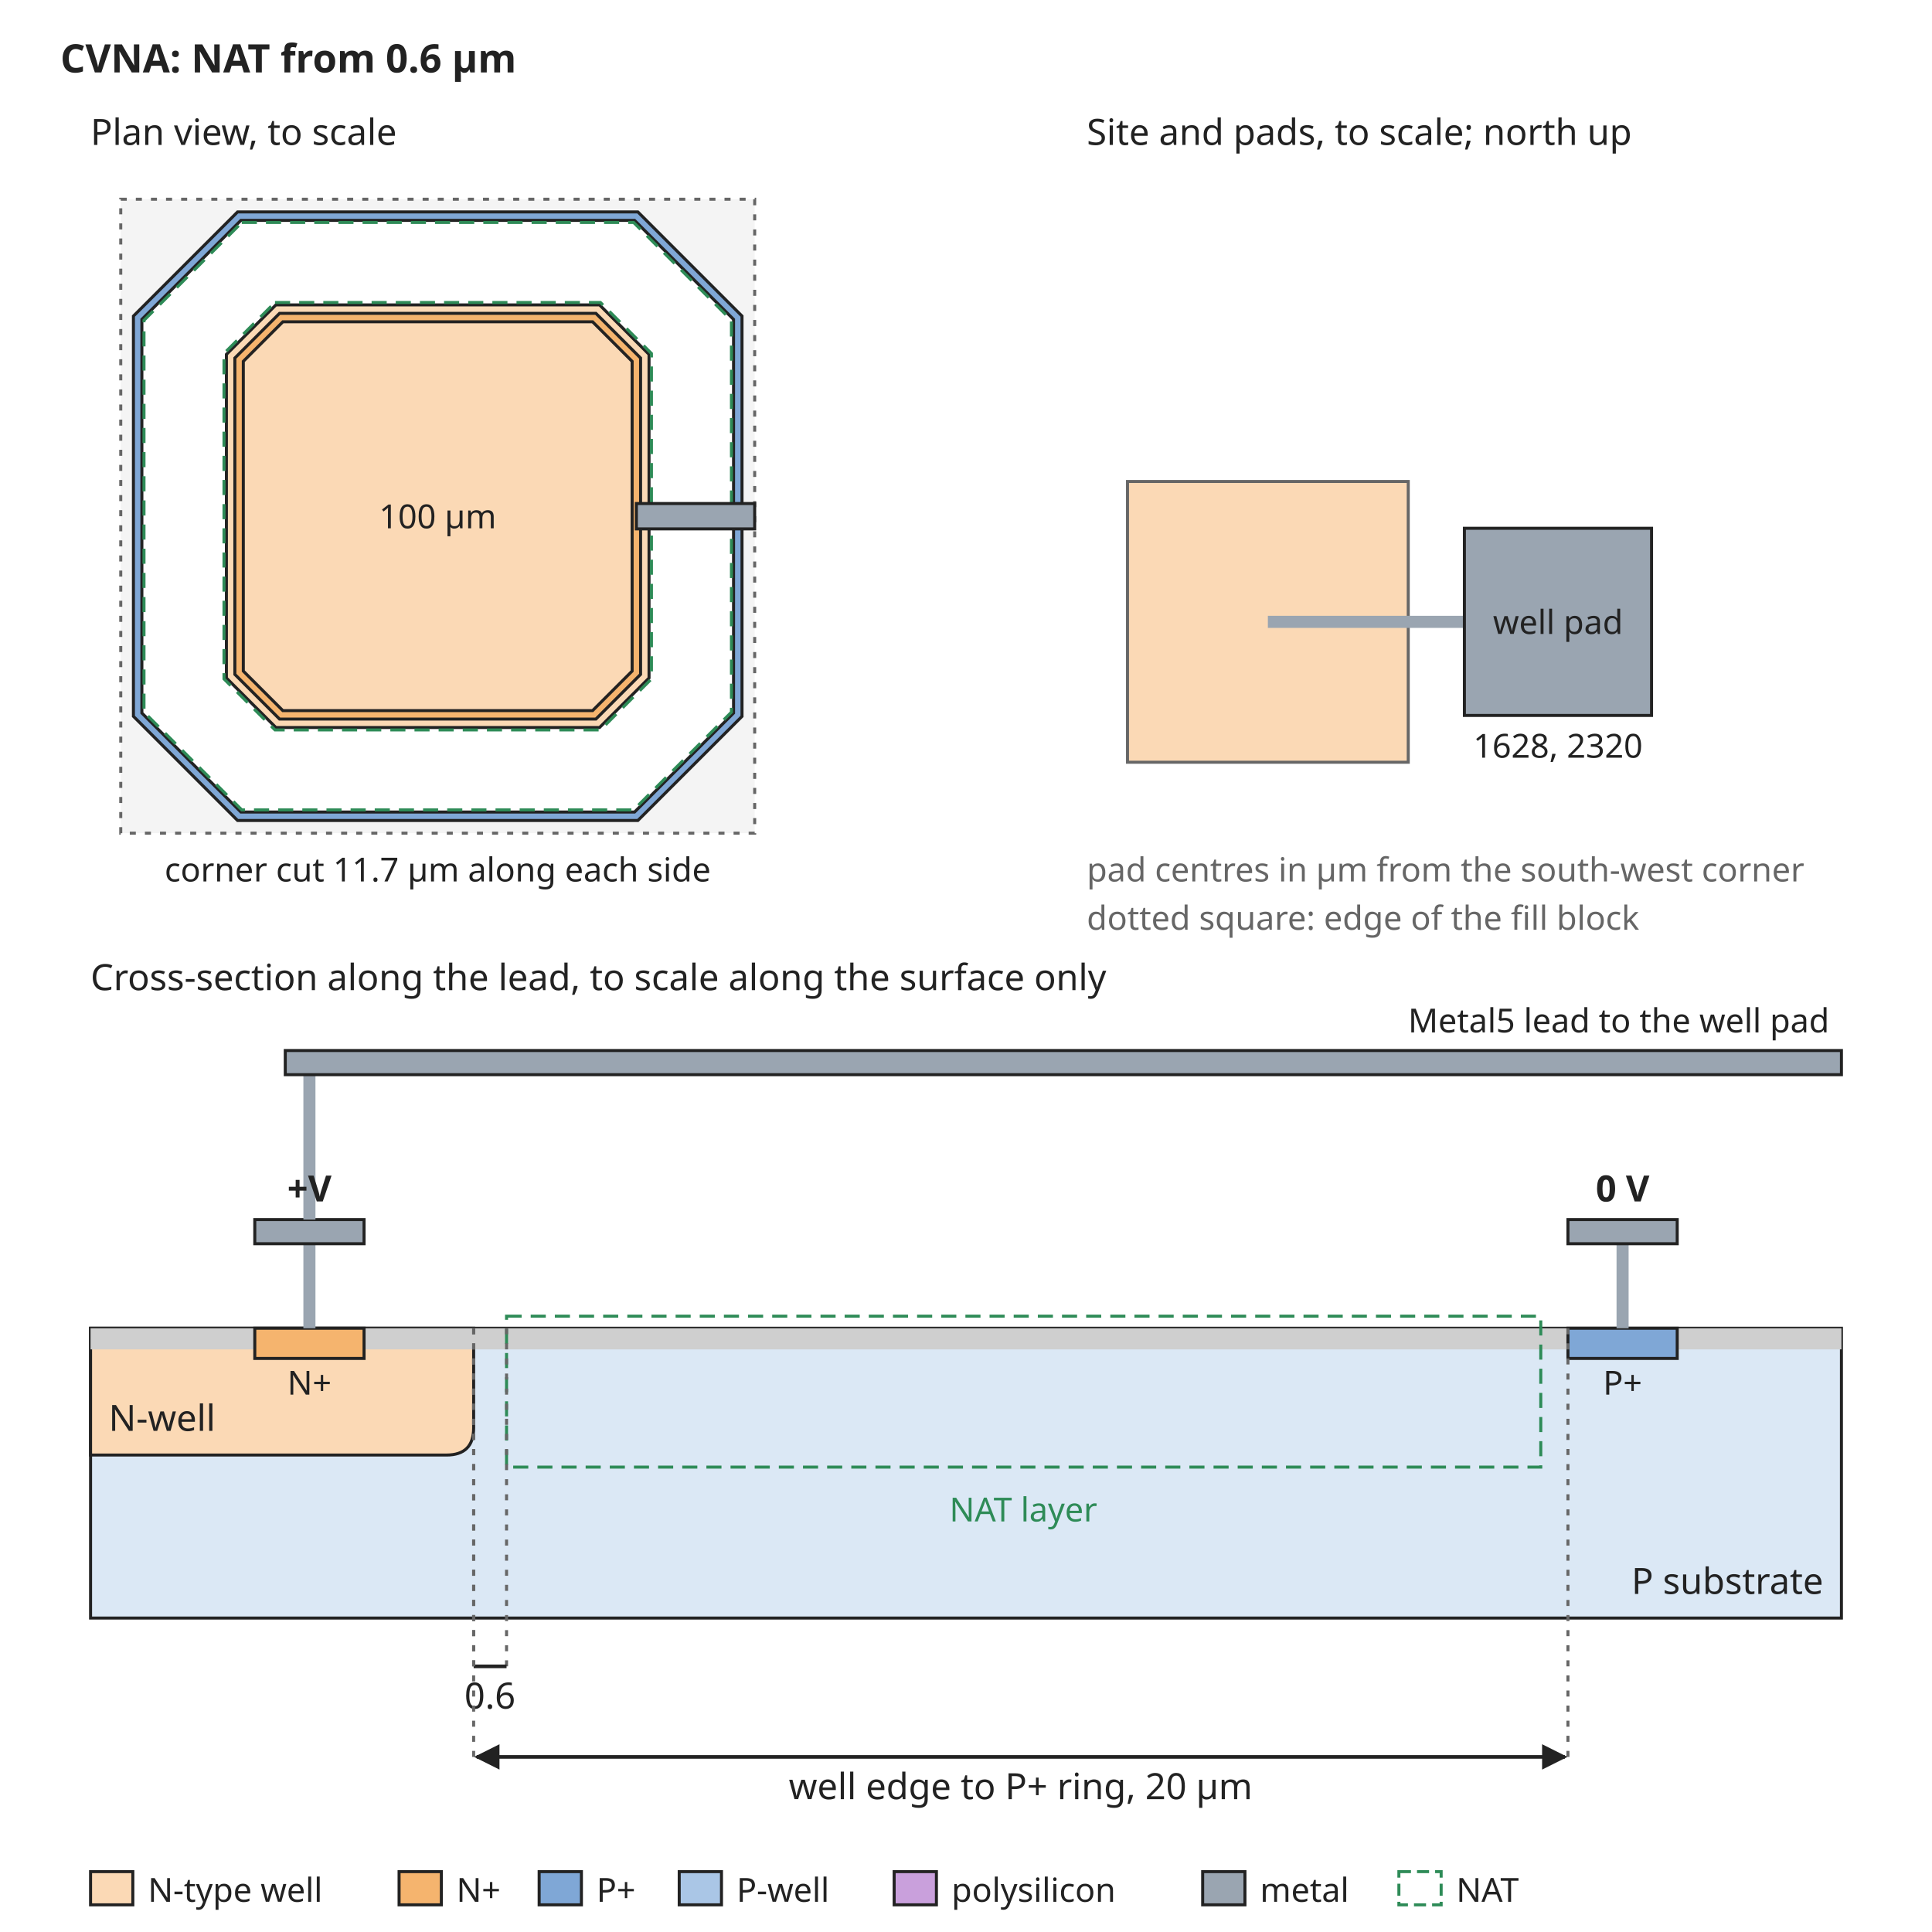
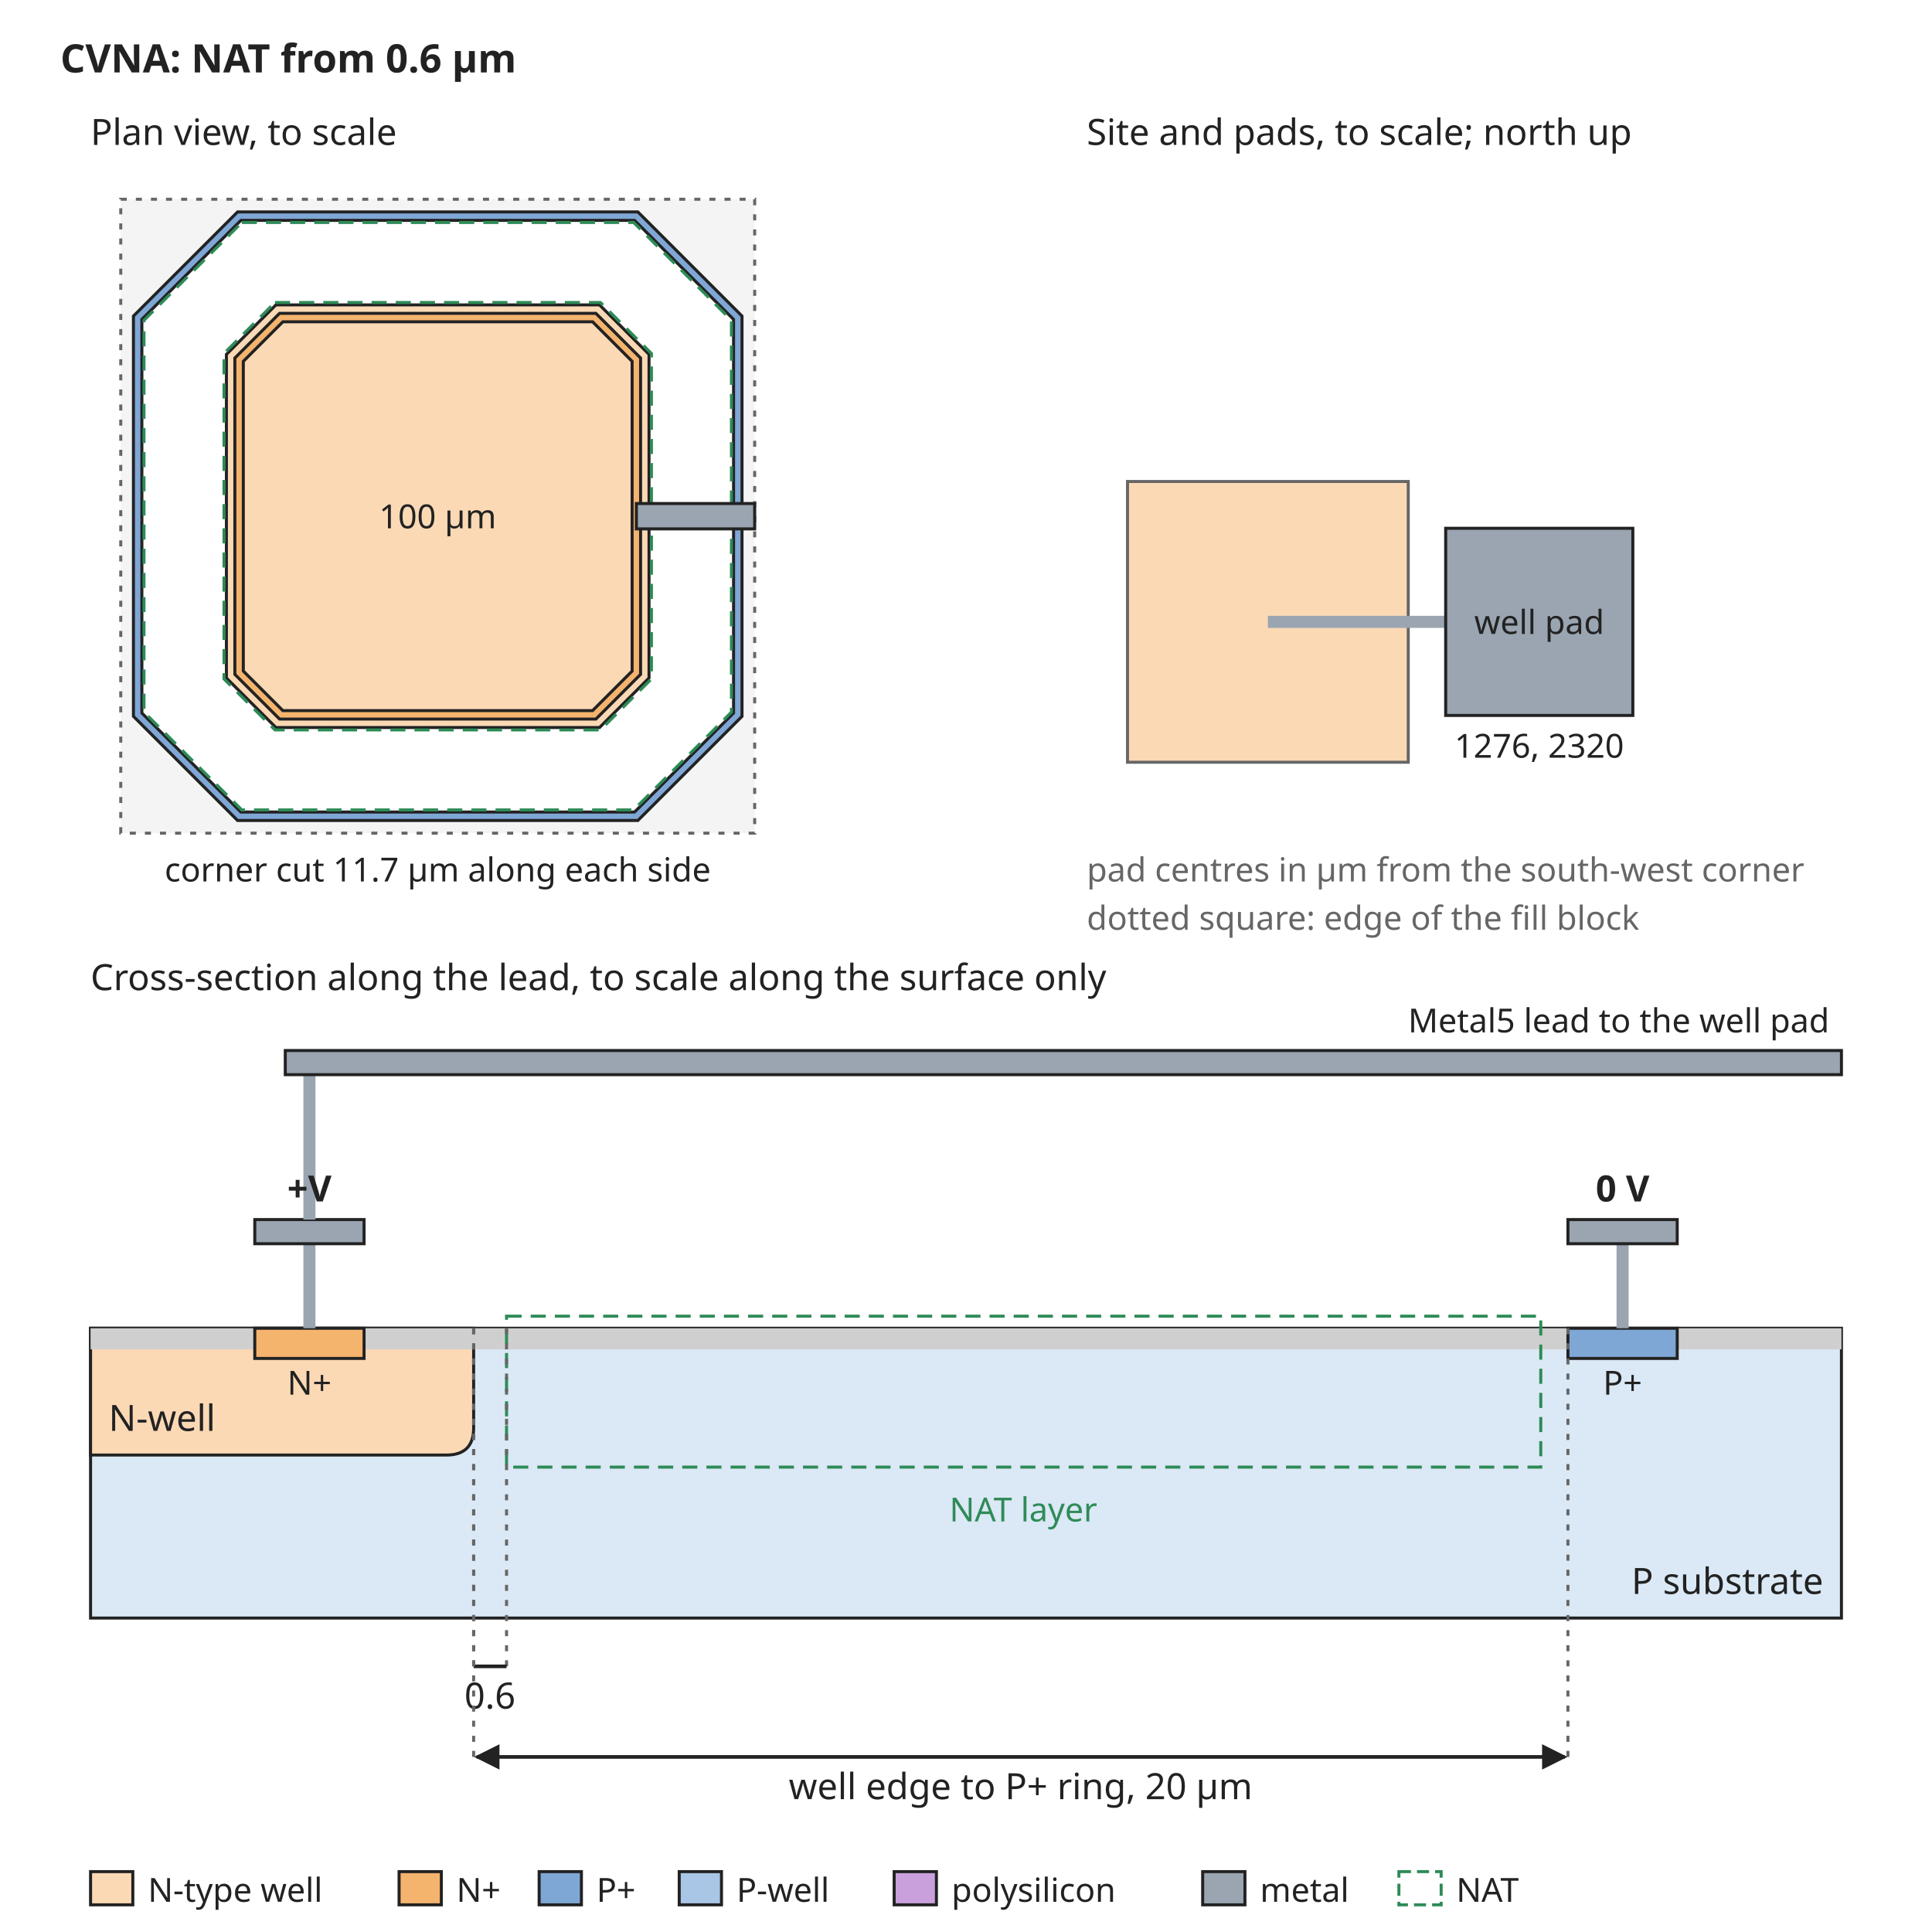
<svg xmlns="http://www.w3.org/2000/svg" width="640" height="640" viewBox="0 0 640 640" font-family="sans-serif" font-size="13">
  <rect width="640" height="640" fill="white" />
  <defs>
    <marker id="arrow" viewBox="0 0 10 10" refX="9" refY="5" markerWidth="7" markerHeight="7" orient="auto-start-reverse">
      <path d="M0,0 L10,5 L0,10 z" fill="#222222" />
    </marker>
  </defs>
  <text x="20" y="24" text-anchor="start" font-size="13" font-weight="bold" fill="#222222">CVNA: NAT from 0.6 µm</text>
  <rect x="40" y="66" width="210" height="210" rx="0" fill="#f4f4f4" stroke="#666666" stroke-dasharray="2 3" />
  <path d="M78.7,70.2 L211.3,70.2 L245.8,104.7 L245.8,237.3 L211.3,271.8 L78.7,271.8 L44.2,237.3 L44.2,104.7 Z" fill="#7fa7d6" stroke="#222222" stroke-width="1" />
  <path d="M79.8,73.0 L210.2,73.0 L243.0,105.8 L243.0,236.2 L210.2,269.0 L79.8,269.0 L47.0,236.2 L47.0,105.8 Z" fill="white" stroke="#222222" stroke-width="1" />
  <path d="M91.4,101.0 L198.6,101.0 L215.0,117.4 L215.0,224.6 L198.6,241.0 L91.4,241.0 L75.0,224.6 L75.0,117.4 Z" fill="#fbd9b5" stroke="#222222" stroke-width="1" />
  <path d="M92.6,103.8 L197.4,103.8 L212.2,118.6 L212.2,223.4 L197.4,238.2 L92.6,238.2 L77.8,223.4 L77.8,118.6 Z" fill="#f5b46e" stroke="#222222" stroke-width="1" />
  <path d="M93.7,106.6 L196.3,106.6 L209.4,119.7 L209.4,222.3 L196.3,235.4 L93.7,235.4 L80.6,222.3 L80.6,119.7 Z" fill="#fbd9b5" stroke="#222222" stroke-width="1" />
  <path d="M80.1,73.7 L209.9,73.7 L242.3,106.1 L242.3,235.9 L209.9,268.3 L80.1,268.3 L47.7,235.9 L47.7,106.1 Z" fill="none" stroke="#2e8b57" stroke-width="1" stroke-dasharray="5 3" />
  <path d="M91.1,100.2 L198.9,100.2 L215.8,117.1 L215.8,224.9 L198.9,241.8 L91.1,241.8 L74.2,224.9 L74.2,117.1 Z" fill="none" stroke="#2e8b57" stroke-width="1" stroke-dasharray="5 3" />
  <text x="145" y="175" text-anchor="middle" font-size="11" font-weight="normal" fill="#222222">100 µm</text>
  <rect x="210.8" y="166.8" width="39.2" height="8.4" rx="0" fill="#9aa5b1" stroke="#222222" />
  <text x="30" y="48" text-anchor="start" font-size="12" font-weight="normal" fill="#222222">Plan view, to scale</text>
  <text x="145" y="292" text-anchor="middle" font-size="11" font-weight="normal" fill="#222222">corner cut 11.7 µm along each side</text>
  <text x="360" y="48" text-anchor="start" font-size="12" font-weight="normal" fill="#222222">Site and pads, to scale; north up</text>
  <rect x="373.5" y="159.5" width="93.0" height="93.0" rx="0" fill="#fbd9b5" stroke="#666666" />
-   <rect x="420" y="204" width="65.1" height="4" rx="0" fill="#9aa5b1" stroke="none" />
-   <rect x="485.1" y="175.0" width="62.0" height="62.0" rx="0" fill="#9aa5b1" stroke="#222222" />
-   <text x="516.1" y="210" text-anchor="middle" font-size="11" font-weight="normal" fill="#222222">well pad</text>
-   <text x="516.1" y="251.0" text-anchor="middle" font-size="11" font-weight="normal" fill="#222222">1628, 2320</text>
+   <rect x="420" y="204" width="58.9" height="4" rx="0" fill="#9aa5b1" stroke="none" />
+   <rect x="478.9" y="175.0" width="62.0" height="62.0" rx="0" fill="#9aa5b1" stroke="#222222" />
+   <text x="509.9" y="210" text-anchor="middle" font-size="11" font-weight="normal" fill="#222222">well pad</text>
+   <text x="509.9" y="251.0" text-anchor="middle" font-size="11" font-weight="normal" fill="#222222">1276, 2320</text>
  <text x="360" y="292" text-anchor="start" font-size="11" font-weight="normal" fill="#666666">pad centres in µm from the south-west corner</text>
  <text x="360" y="308" text-anchor="start" font-size="11" font-weight="normal" fill="#666666">dotted square: edge of the fill block</text>
  <text x="30" y="328" text-anchor="start" font-size="12" font-weight="normal" fill="#222222">Cross-section along the lead, to scale along the surface only</text>
  <rect x="30" y="440" width="580" height="96" rx="0" fill="#dbe8f5" stroke="#222222" />
  <path d="M30.0,440 L30.0,482 L147.9,482 Q156.9,482 156.9,473 L156.9,440 Z" fill="#fbd9b5" stroke="#222222" />
  <text x="36" y="474" text-anchor="start" font-size="12" font-weight="normal" fill="#222222">N-well</text>
  <rect x="30.0" y="440" width="54.4" height="7" rx="0" fill="#cfcfcf" stroke="none" />
  <rect x="120.6" y="440" width="398.8" height="7" rx="0" fill="#cfcfcf" stroke="none" />
  <rect x="555.6" y="440" width="54.4" height="7" rx="0" fill="#cfcfcf" stroke="none" />
  <rect x="84.4" y="440" width="36.2" height="10" rx="0" fill="#f5b46e" stroke="#222222" />
  <rect x="519.4" y="440" width="36.2" height="10" rx="0" fill="#7fa7d6" stroke="#222222" />
  <text x="102.5" y="462" text-anchor="middle" font-size="11" font-weight="normal" fill="#222222">N+</text>
  <text x="537.5" y="462" text-anchor="middle" font-size="11" font-weight="normal" fill="#222222">P+</text>
  <text x="604" y="528" text-anchor="end" font-size="12" font-weight="normal" fill="#222222">P substrate</text>
  <rect x="167.8" y="436" width="342.6" height="50" rx="0" fill="none" stroke="#2e8b57" stroke-dasharray="5 3" />
  <text x="339.0" y="504" text-anchor="middle" font-size="11" font-weight="normal" fill="#2e8b57">NAT layer</text>
  <rect x="100.5" y="412" width="4" height="28" rx="0" fill="#9aa5b1" stroke="none" />
  <rect x="84.4" y="404" width="36.2" height="8" rx="0" fill="#9aa5b1" stroke="#222222" />
  <rect x="535.5" y="412" width="4" height="28" rx="0" fill="#9aa5b1" stroke="none" />
  <rect x="519.4" y="404" width="36.2" height="8" rx="0" fill="#9aa5b1" stroke="#222222" />
  <text x="537.5" y="398" text-anchor="middle" font-size="12" font-weight="bold" fill="#222222">0 V</text>
  <rect x="100.5" y="356" width="4" height="48" rx="0" fill="#9aa5b1" stroke="none" />
  <rect x="94.5" y="348" width="515.5" height="8" rx="0" fill="#9aa5b1" stroke="#222222" />
  <text x="606" y="342" text-anchor="end" font-size="11" font-weight="normal" fill="#222222">Metal5 lead to the well pad</text>
  <text x="102.5" y="398" text-anchor="middle" font-size="12" font-weight="bold" fill="#222222">+V</text>
  <line x1="156.9" y1="440" x2="156.9" y2="552" stroke="#666666" stroke-width="1" stroke-dasharray="2 3" />
  <line x1="167.8" y1="440" x2="167.8" y2="552" stroke="#666666" stroke-width="1" stroke-dasharray="2 3" />
  <line x1="156.9" y1="552" x2="167.8" y2="552" stroke="#222222" stroke-width="1.2" />
  <text x="162.3" y="566" text-anchor="middle" font-size="12" font-weight="normal" fill="#222222">0.6</text>
  <line x1="156.9" y1="440" x2="156.9" y2="582" stroke="#666666" stroke-width="1" stroke-dasharray="2 3" />
  <line x1="519.4" y1="440" x2="519.4" y2="582" stroke="#666666" stroke-width="1" stroke-dasharray="2 3" />
  <line x1="157.9" y1="582" x2="518.4" y2="582" stroke="#222222" stroke-width="1.2" marker-end="url(#arrow)" marker-start="url(#arrow)" />
  <text x="338.1" y="596" text-anchor="middle" font-size="12" font-weight="normal" fill="#222222">well edge to P+ ring, 20 µm</text>
  <rect x="30" y="620" width="14" height="11" rx="0" fill="#fbd9b5" stroke="#222222" />
  <text x="49" y="630" text-anchor="start" font-size="11" font-weight="normal" fill="#222222">N-type well</text>
  <rect x="132.2" y="620" width="14" height="11" rx="0" fill="#f5b46e" stroke="#222222" />
  <text x="151.2" y="630" text-anchor="start" font-size="11" font-weight="normal" fill="#222222">N+</text>
  <rect x="178.6" y="620" width="14" height="11" rx="0" fill="#7fa7d6" stroke="#222222" />
  <text x="197.6" y="630" text-anchor="start" font-size="11" font-weight="normal" fill="#222222">P+</text>
  <rect x="225.0" y="620" width="14" height="11" rx="0" fill="#aac6e6" stroke="#222222" />
  <text x="244.0" y="630" text-anchor="start" font-size="11" font-weight="normal" fill="#222222">P-well</text>
  <rect x="296.2" y="620" width="14" height="11" rx="0" fill="#c9a0dc" stroke="#222222" />
  <text x="315.2" y="630" text-anchor="start" font-size="11" font-weight="normal" fill="#222222">polysilicon</text>
  <rect x="398.4" y="620" width="14" height="11" rx="0" fill="#9aa5b1" stroke="#222222" />
  <text x="417.4" y="630" text-anchor="start" font-size="11" font-weight="normal" fill="#222222">metal</text>
  <rect x="463.4" y="620" width="14" height="11" rx="0" fill="none" stroke="#2e8b57" stroke-dasharray="4 2" />
  <text x="482.4" y="630" text-anchor="start" font-size="11" font-weight="normal" fill="#222222">NAT</text>
</svg>
